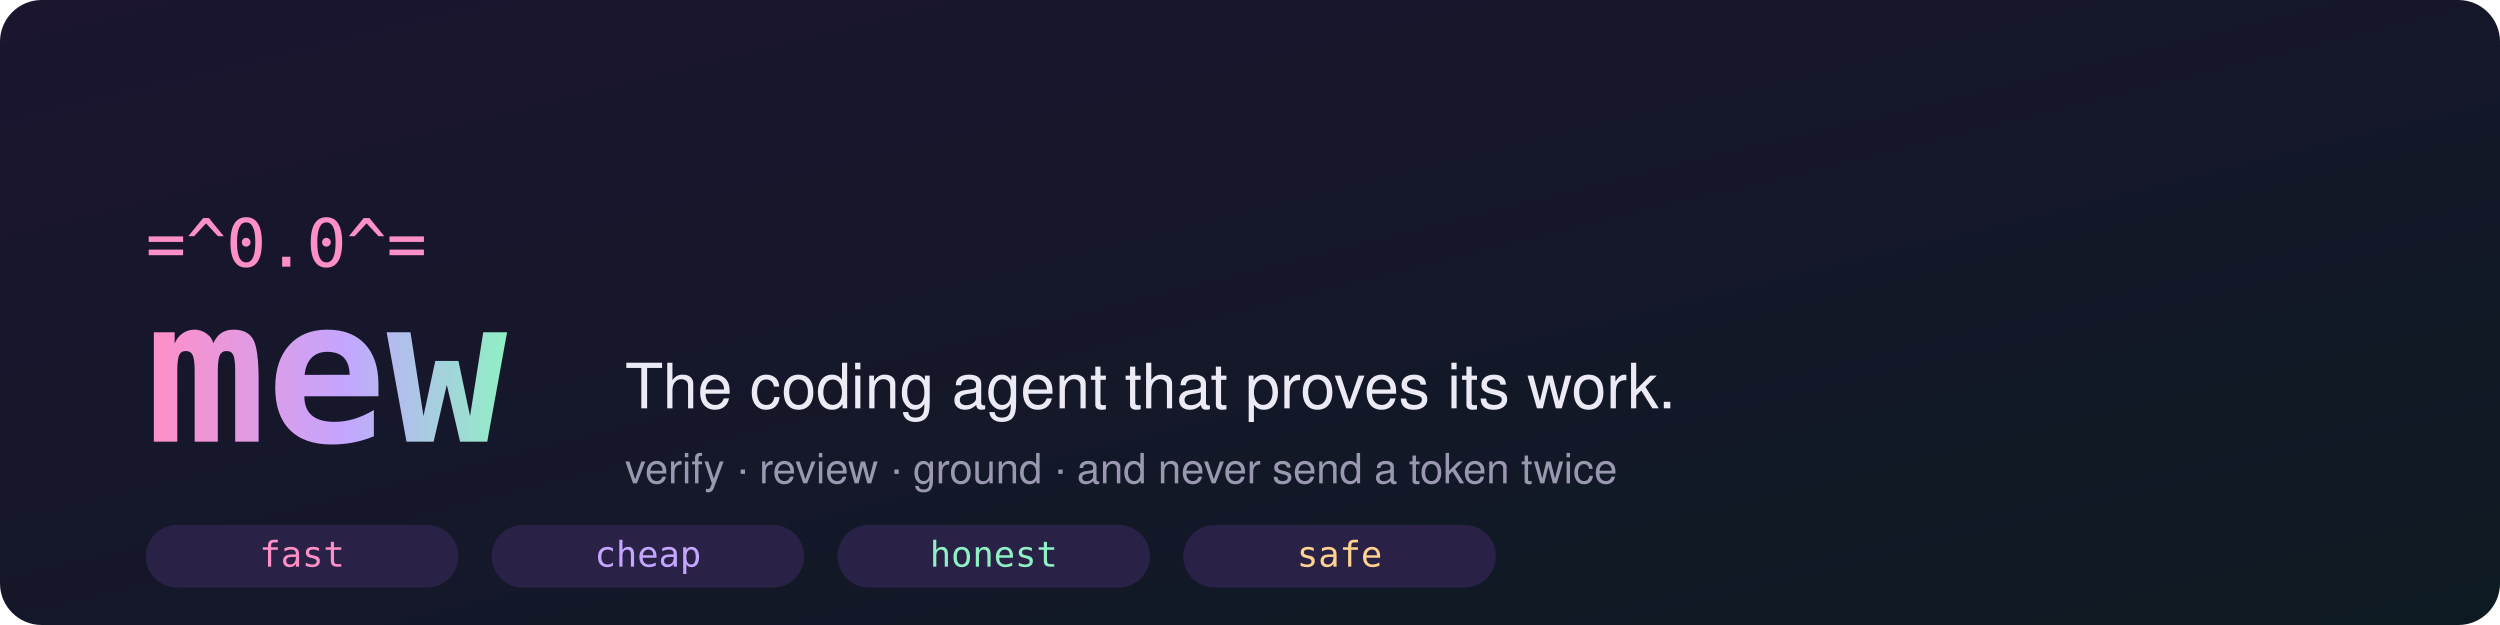
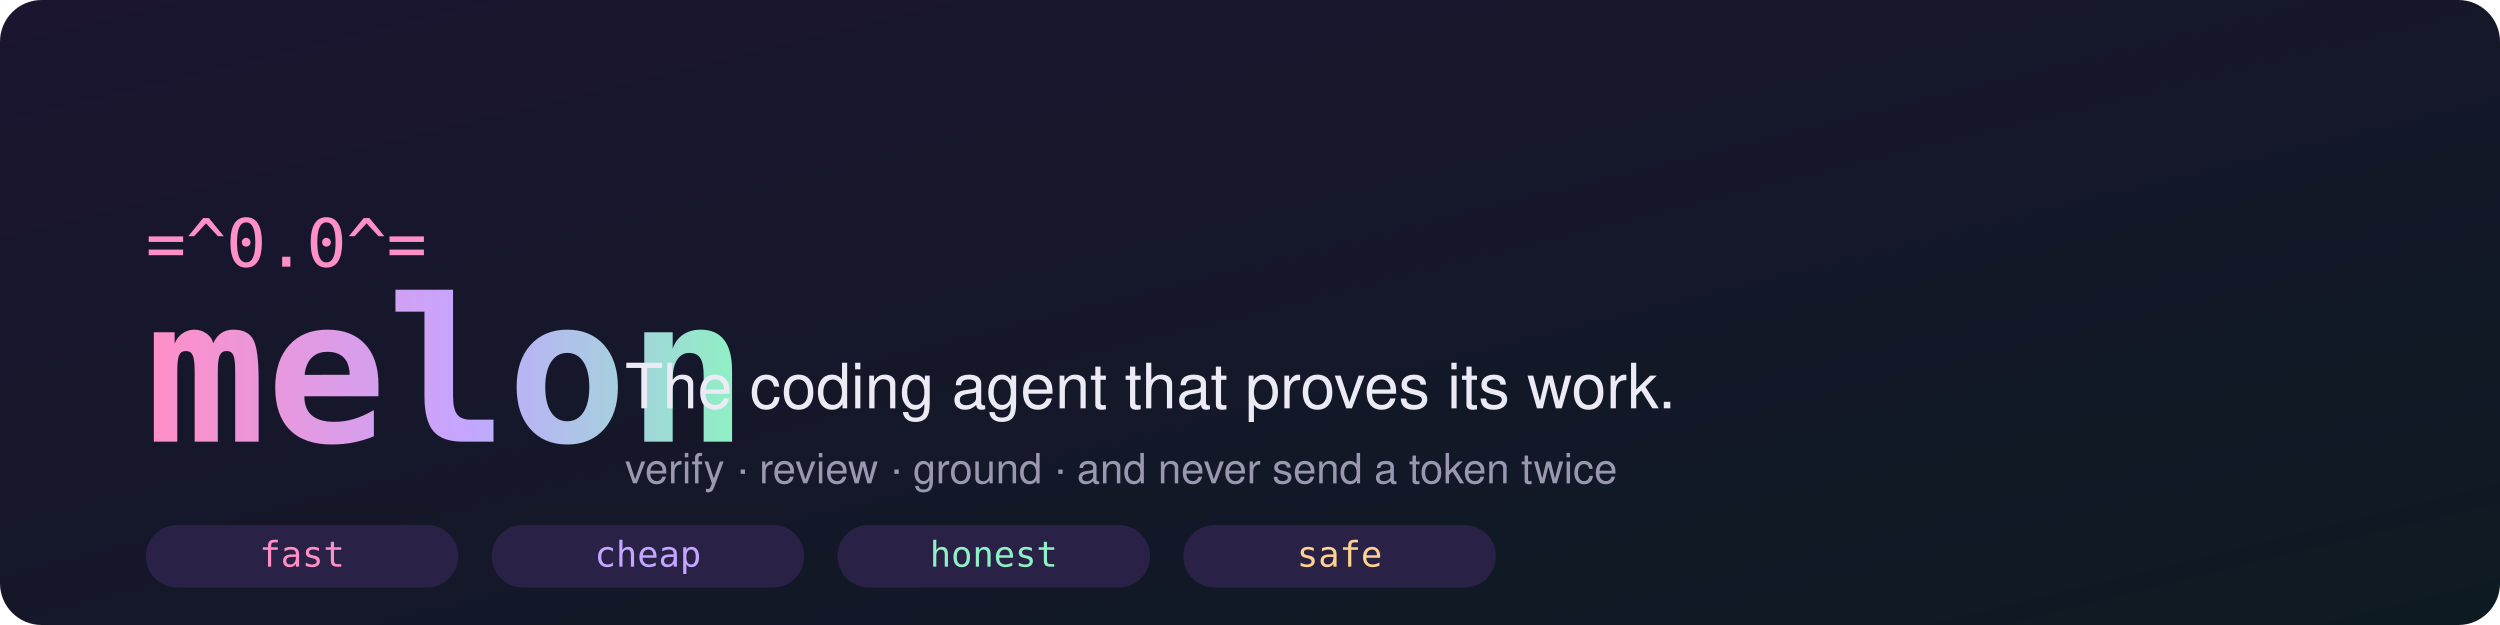
- <svg xmlns="http://www.w3.org/2000/svg" width="1200" height="300" viewBox="0 0 1200 300" role="img" aria-label="mew, the coding agent that proves its work">
+ <svg xmlns="http://www.w3.org/2000/svg" width="1200" height="300" viewBox="0 0 1200 300" role="img" aria-label="melon, the coding agent that proves its work">
  <defs>
    <linearGradient id="bg" x1="0" y1="0" x2="1" y2="1">
      <stop offset="0" stop-color="#1b1530" />
      <stop offset="1" stop-color="#0e1a22" />
    </linearGradient>
    <linearGradient id="ink" x1="0" y1="0" x2="1" y2="0">
      <stop offset="0" stop-color="#ff8fc7" />
      <stop offset="0.55" stop-color="#c3a6ff" />
      <stop offset="1" stop-color="#8ff0c4" />
    </linearGradient>
  </defs>
  <rect width="1200" height="300" rx="20" fill="url(#bg)" />
  <text x="70" y="128" font-family="Menlo, Consolas, monospace" font-size="32" fill="#ff8fc7">=^0.0^=</text>
-   <text x="70" y="212" font-family="Menlo, Consolas, monospace" font-size="96" font-weight="700" fill="url(#ink)">mew</text>
+   <text x="70" y="212" font-family="Menlo, Consolas, monospace" font-size="96" font-weight="700" fill="url(#ink)">melon</text>
  <text x="300" y="196" font-family="-apple-system, Segoe UI, Helvetica, Arial, sans-serif" font-size="30" fill="#ecebf5">The coding agent that proves its work.</text>
  <text x="300" y="232" font-family="-apple-system, Segoe UI, Helvetica, Arial, sans-serif" font-size="20" fill="#9a98b0">verify · review · ground · and never send a token twice</text>
  <g font-family="Menlo, Consolas, monospace" font-size="17" text-anchor="middle">
    <rect x="70" y="252" width="150" height="30" rx="15" fill="#2a2147" />
    <text x="145" y="272" fill="#ff8fc7">fast</text>
    <rect x="236" y="252" width="150" height="30" rx="15" fill="#2a2147" />
    <text x="311" y="272" fill="#c3a6ff">cheap</text>
    <rect x="402" y="252" width="150" height="30" rx="15" fill="#2a2147" />
    <text x="477" y="272" fill="#8ff0c4">honest</text>
    <rect x="568" y="252" width="150" height="30" rx="15" fill="#2a2147" />
    <text x="643" y="272" fill="#ffd28f">safe</text>
  </g>
</svg>
